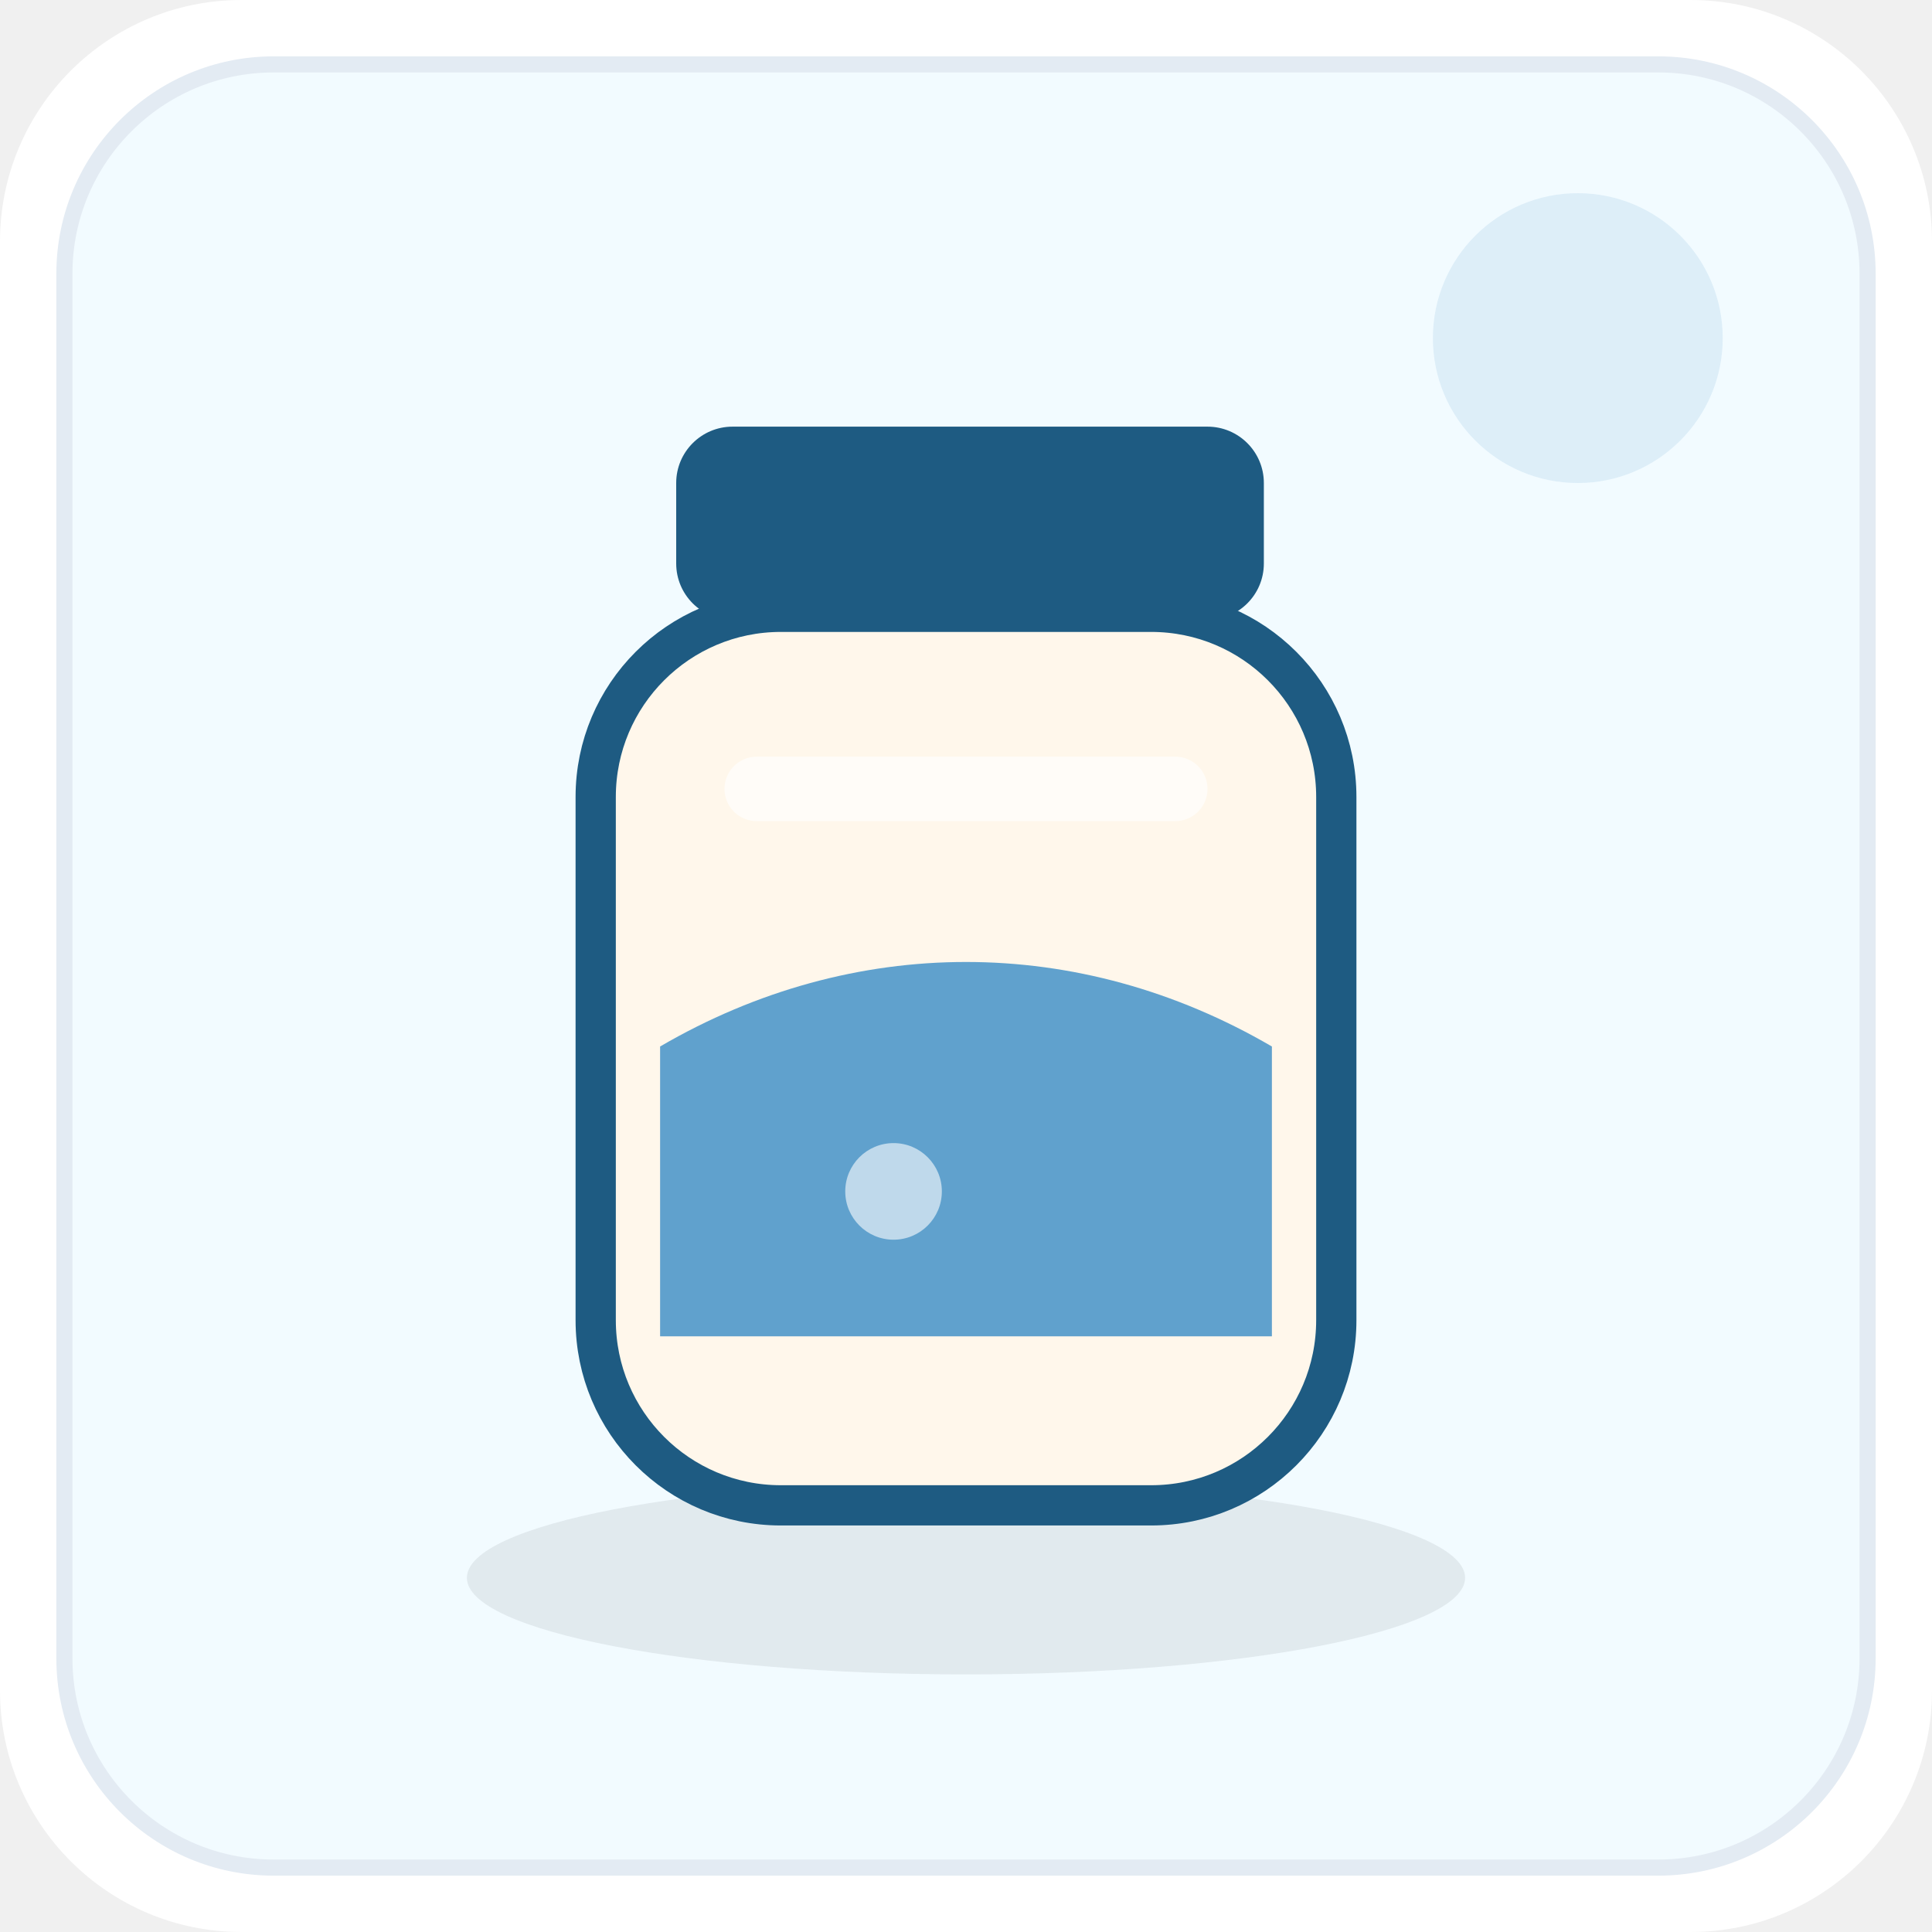
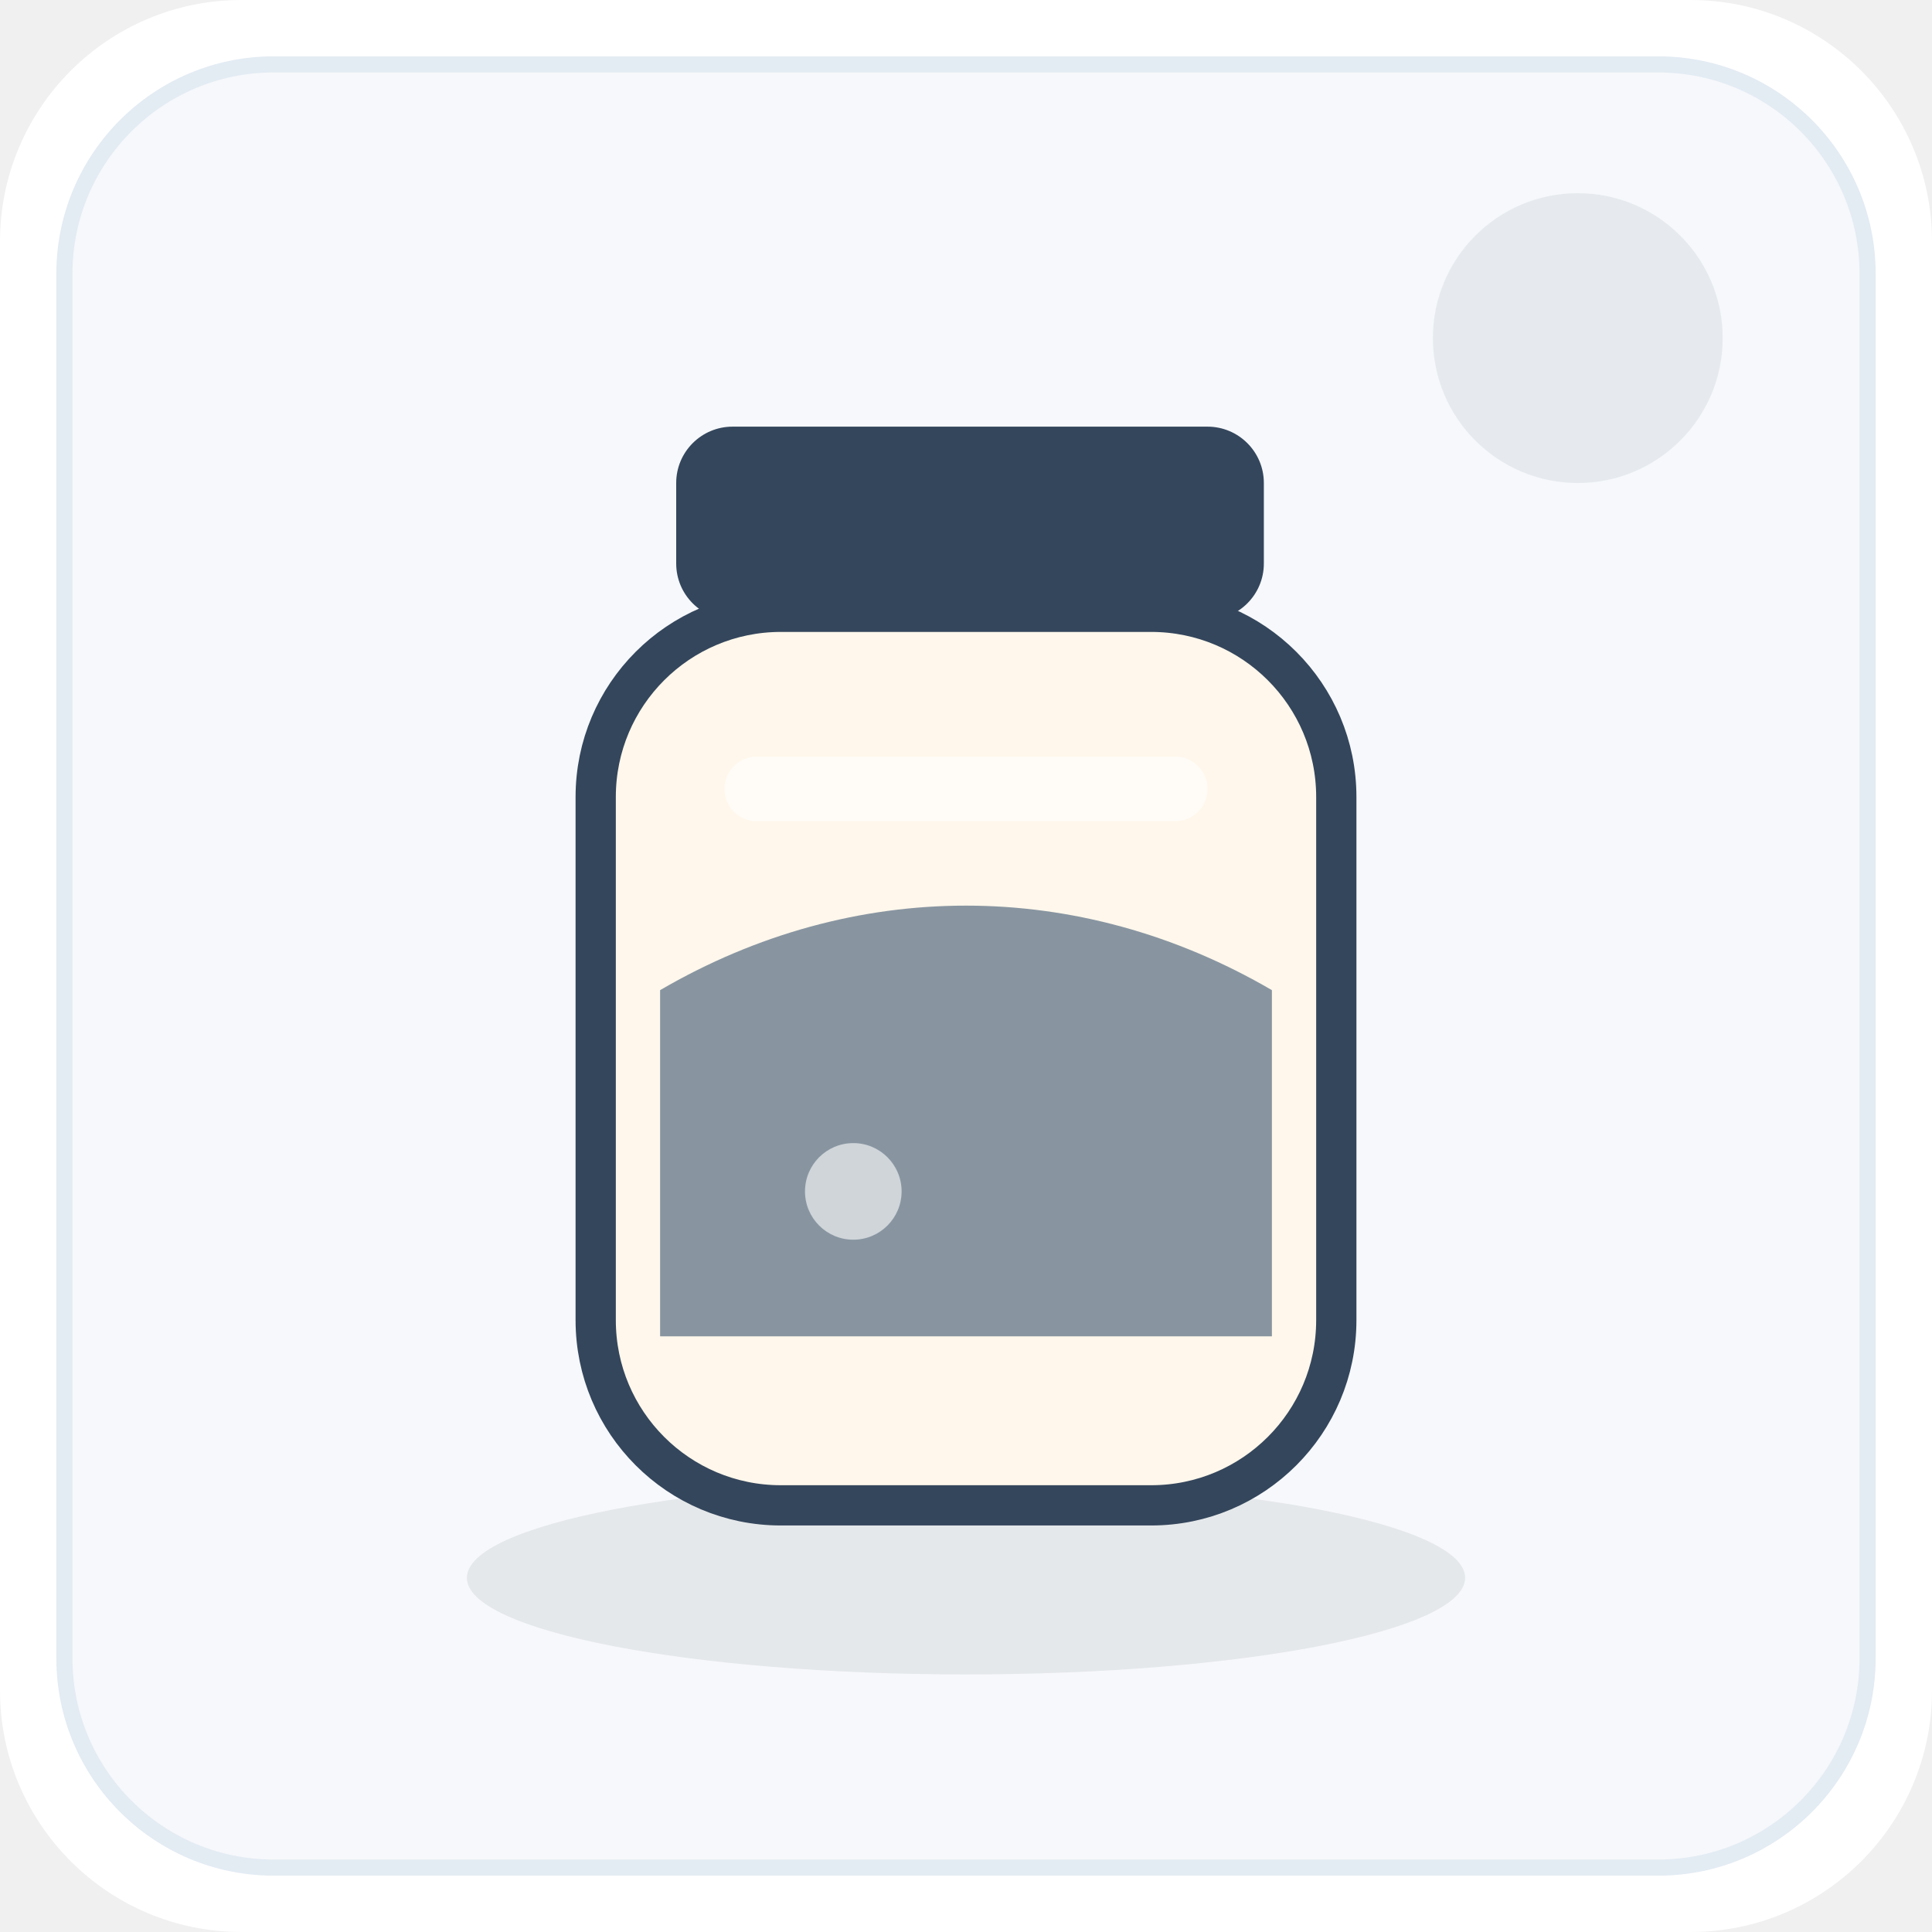
<svg xmlns="http://www.w3.org/2000/svg" viewBox="0 0 240 240" role="img" aria-label="汤料">
  <rect width="240" height="240" rx="30" fill="#fff" />
-   <rect x="8" y="8" width="224" height="224" rx="26" fill="#f2fbff" stroke="#e3ebf3" stroke-width="2" />
-   <circle cx="196" cy="42" r="18" fill="#3d8ec7" opacity=".12" />
+   <rect x="8" y="8" width="224" height="224" rx="26" fill="#f6f8fb" stroke="#e3ebf3" stroke-width="2" />
+   <circle cx="196" cy="42" r="18" fill="#6e7f91" opacity=".12" />
  <ellipse cx="120" cy="196" rx="62" ry="12" fill="#17202a" opacity=".08" />
-   <rect x="84" y="53" width="73" height="24" rx="7" fill="#1e5b82" />
-   <rect x="74" y="76" width="92" height="111" rx="23" fill="#fff7eb" stroke="#1e5b82" stroke-width="5" />
-   <path d="M82 130c24-14 52-14 76 0v36H82v-36Z" fill="#3d8ec7" opacity=".82" />
+   <rect x="84" y="53" width="73" height="24" rx="7" fill="#34465c" />
+   <rect x="74" y="76" width="92" height="111" rx="23" fill="#fff7eb" stroke="#34465c" stroke-width="5" />
+   <path d="M82 123c24-14 52-14 76 0v43H82v-43Z" fill="#6e7f91" opacity=".82" />
  <path d="M94 98h52" stroke="#fff" stroke-width="8" opacity=".65" stroke-linecap="round" />
-   <circle cx="111" cy="148" r="6" fill="#fff" opacity=".6" />
+   <circle cx="106" cy="148" r="6" fill="#fff" opacity=".6" />
</svg>
